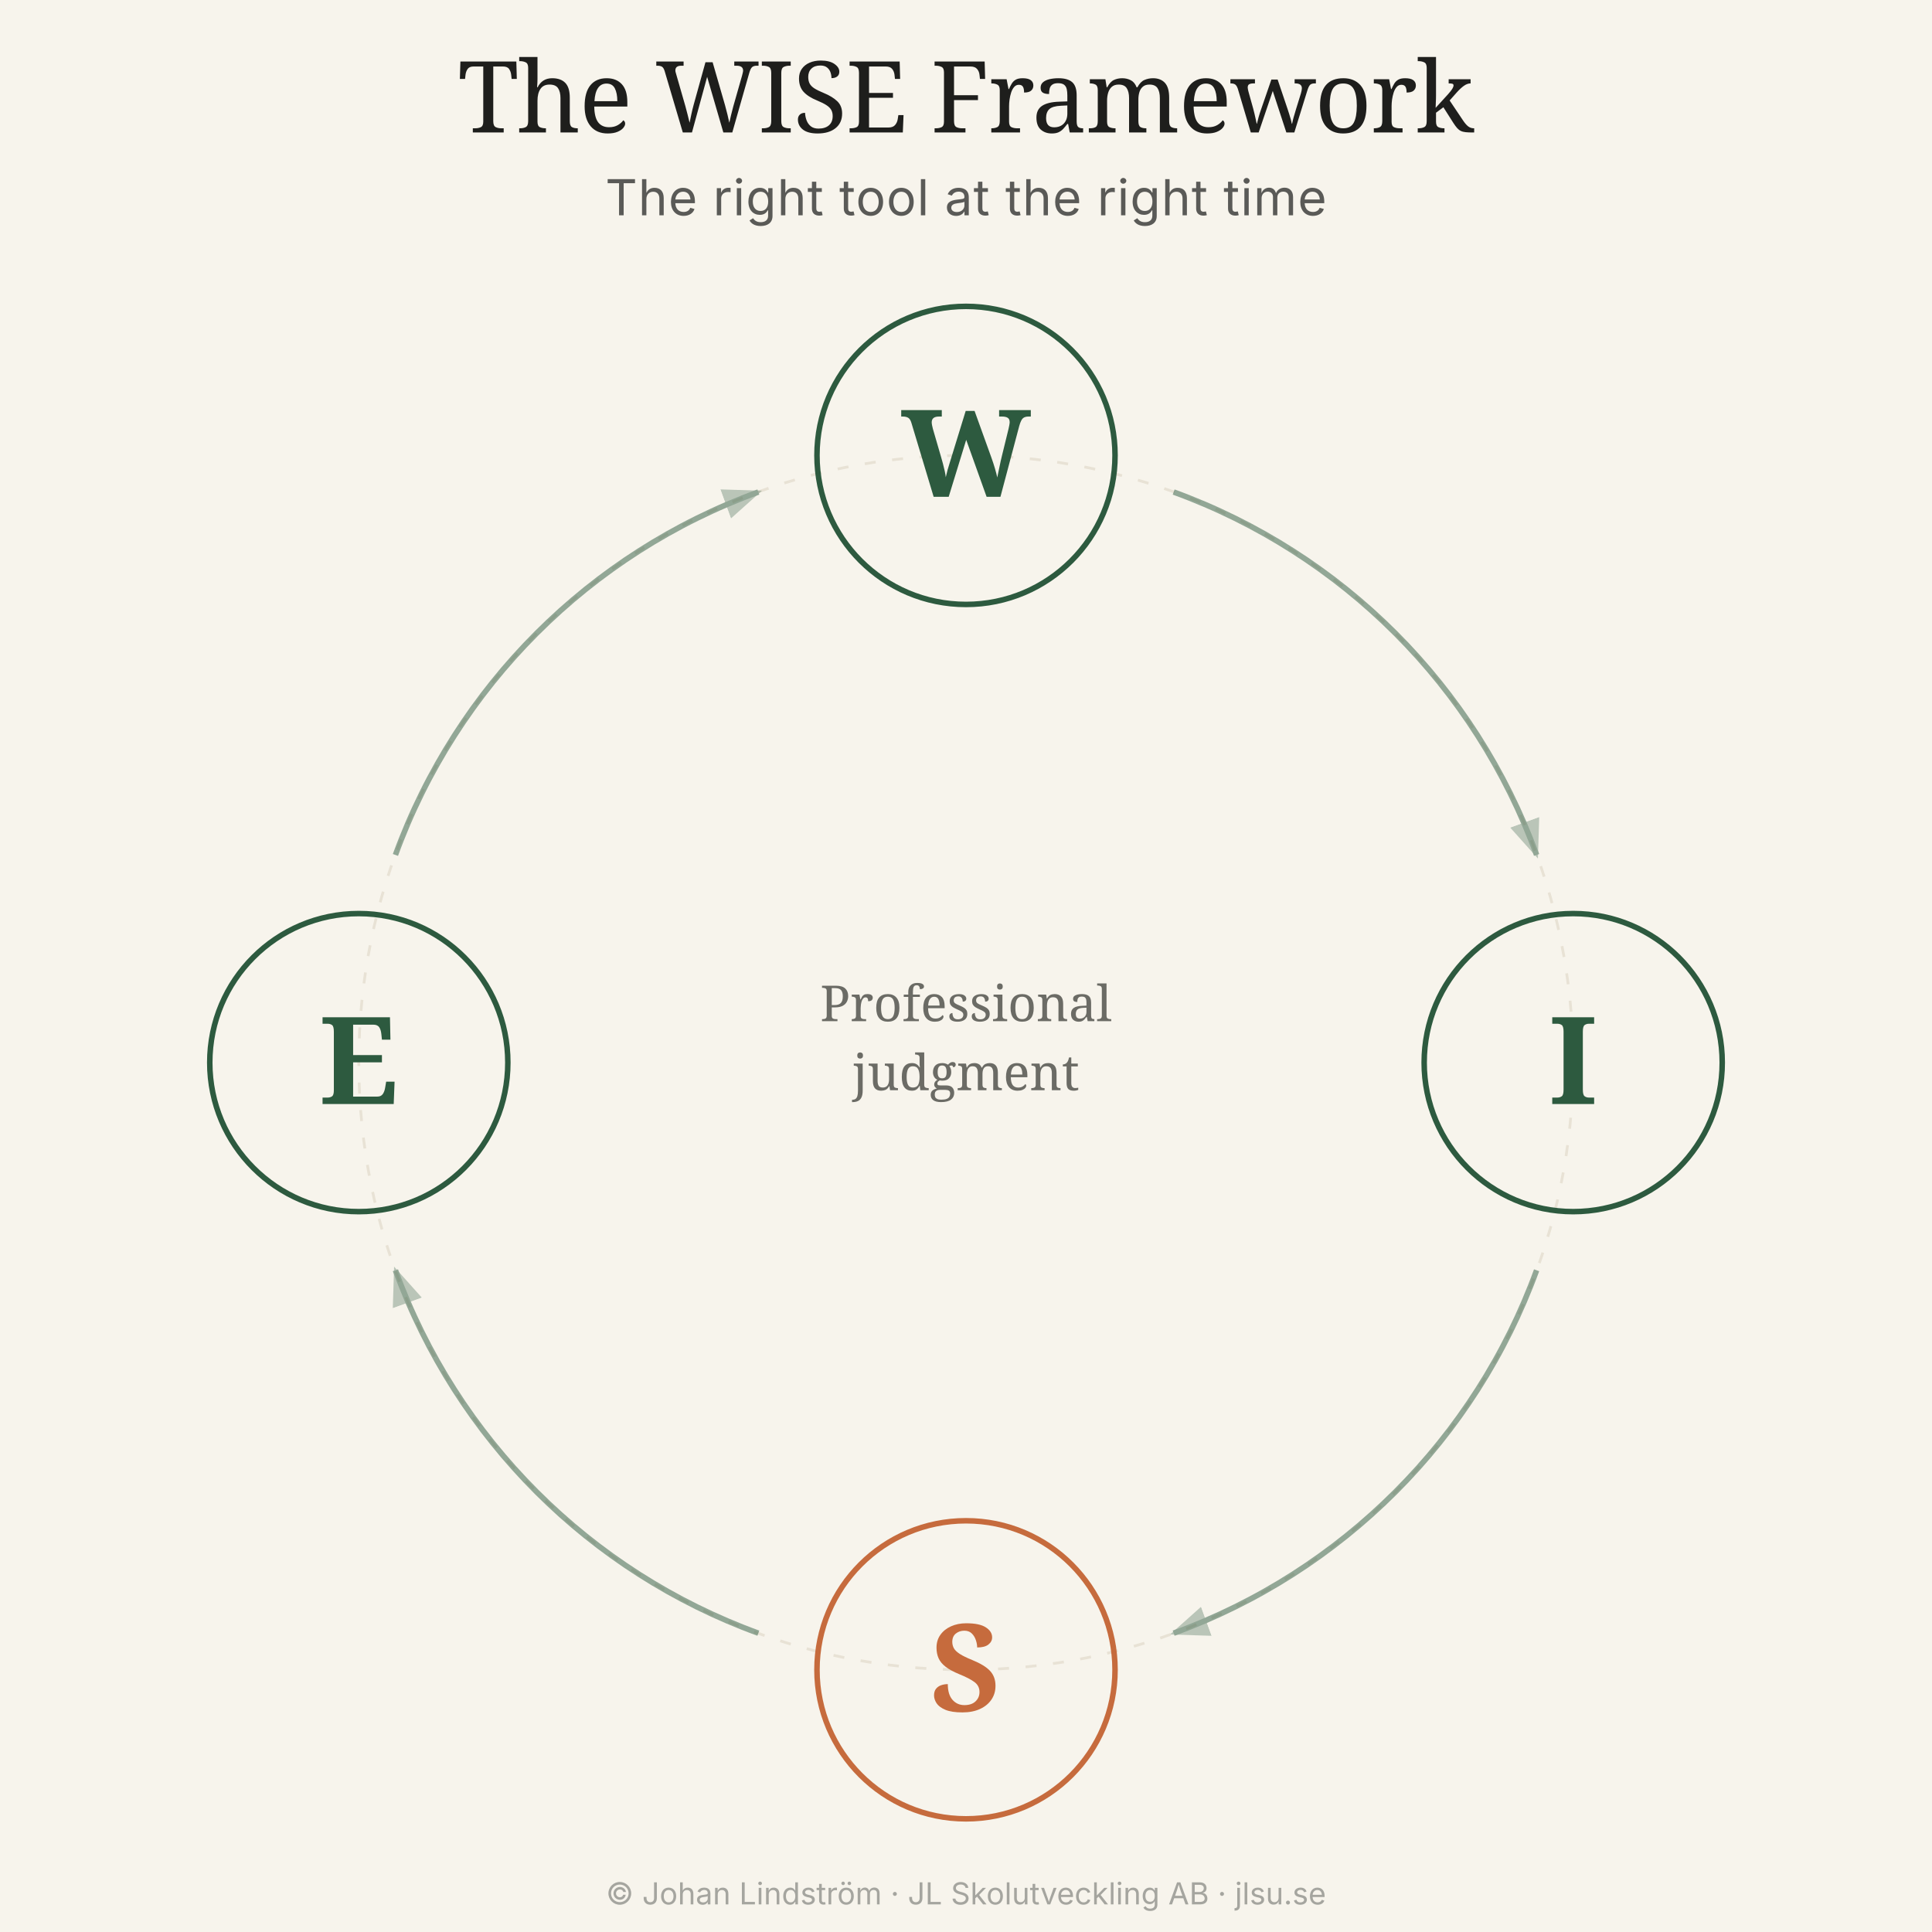
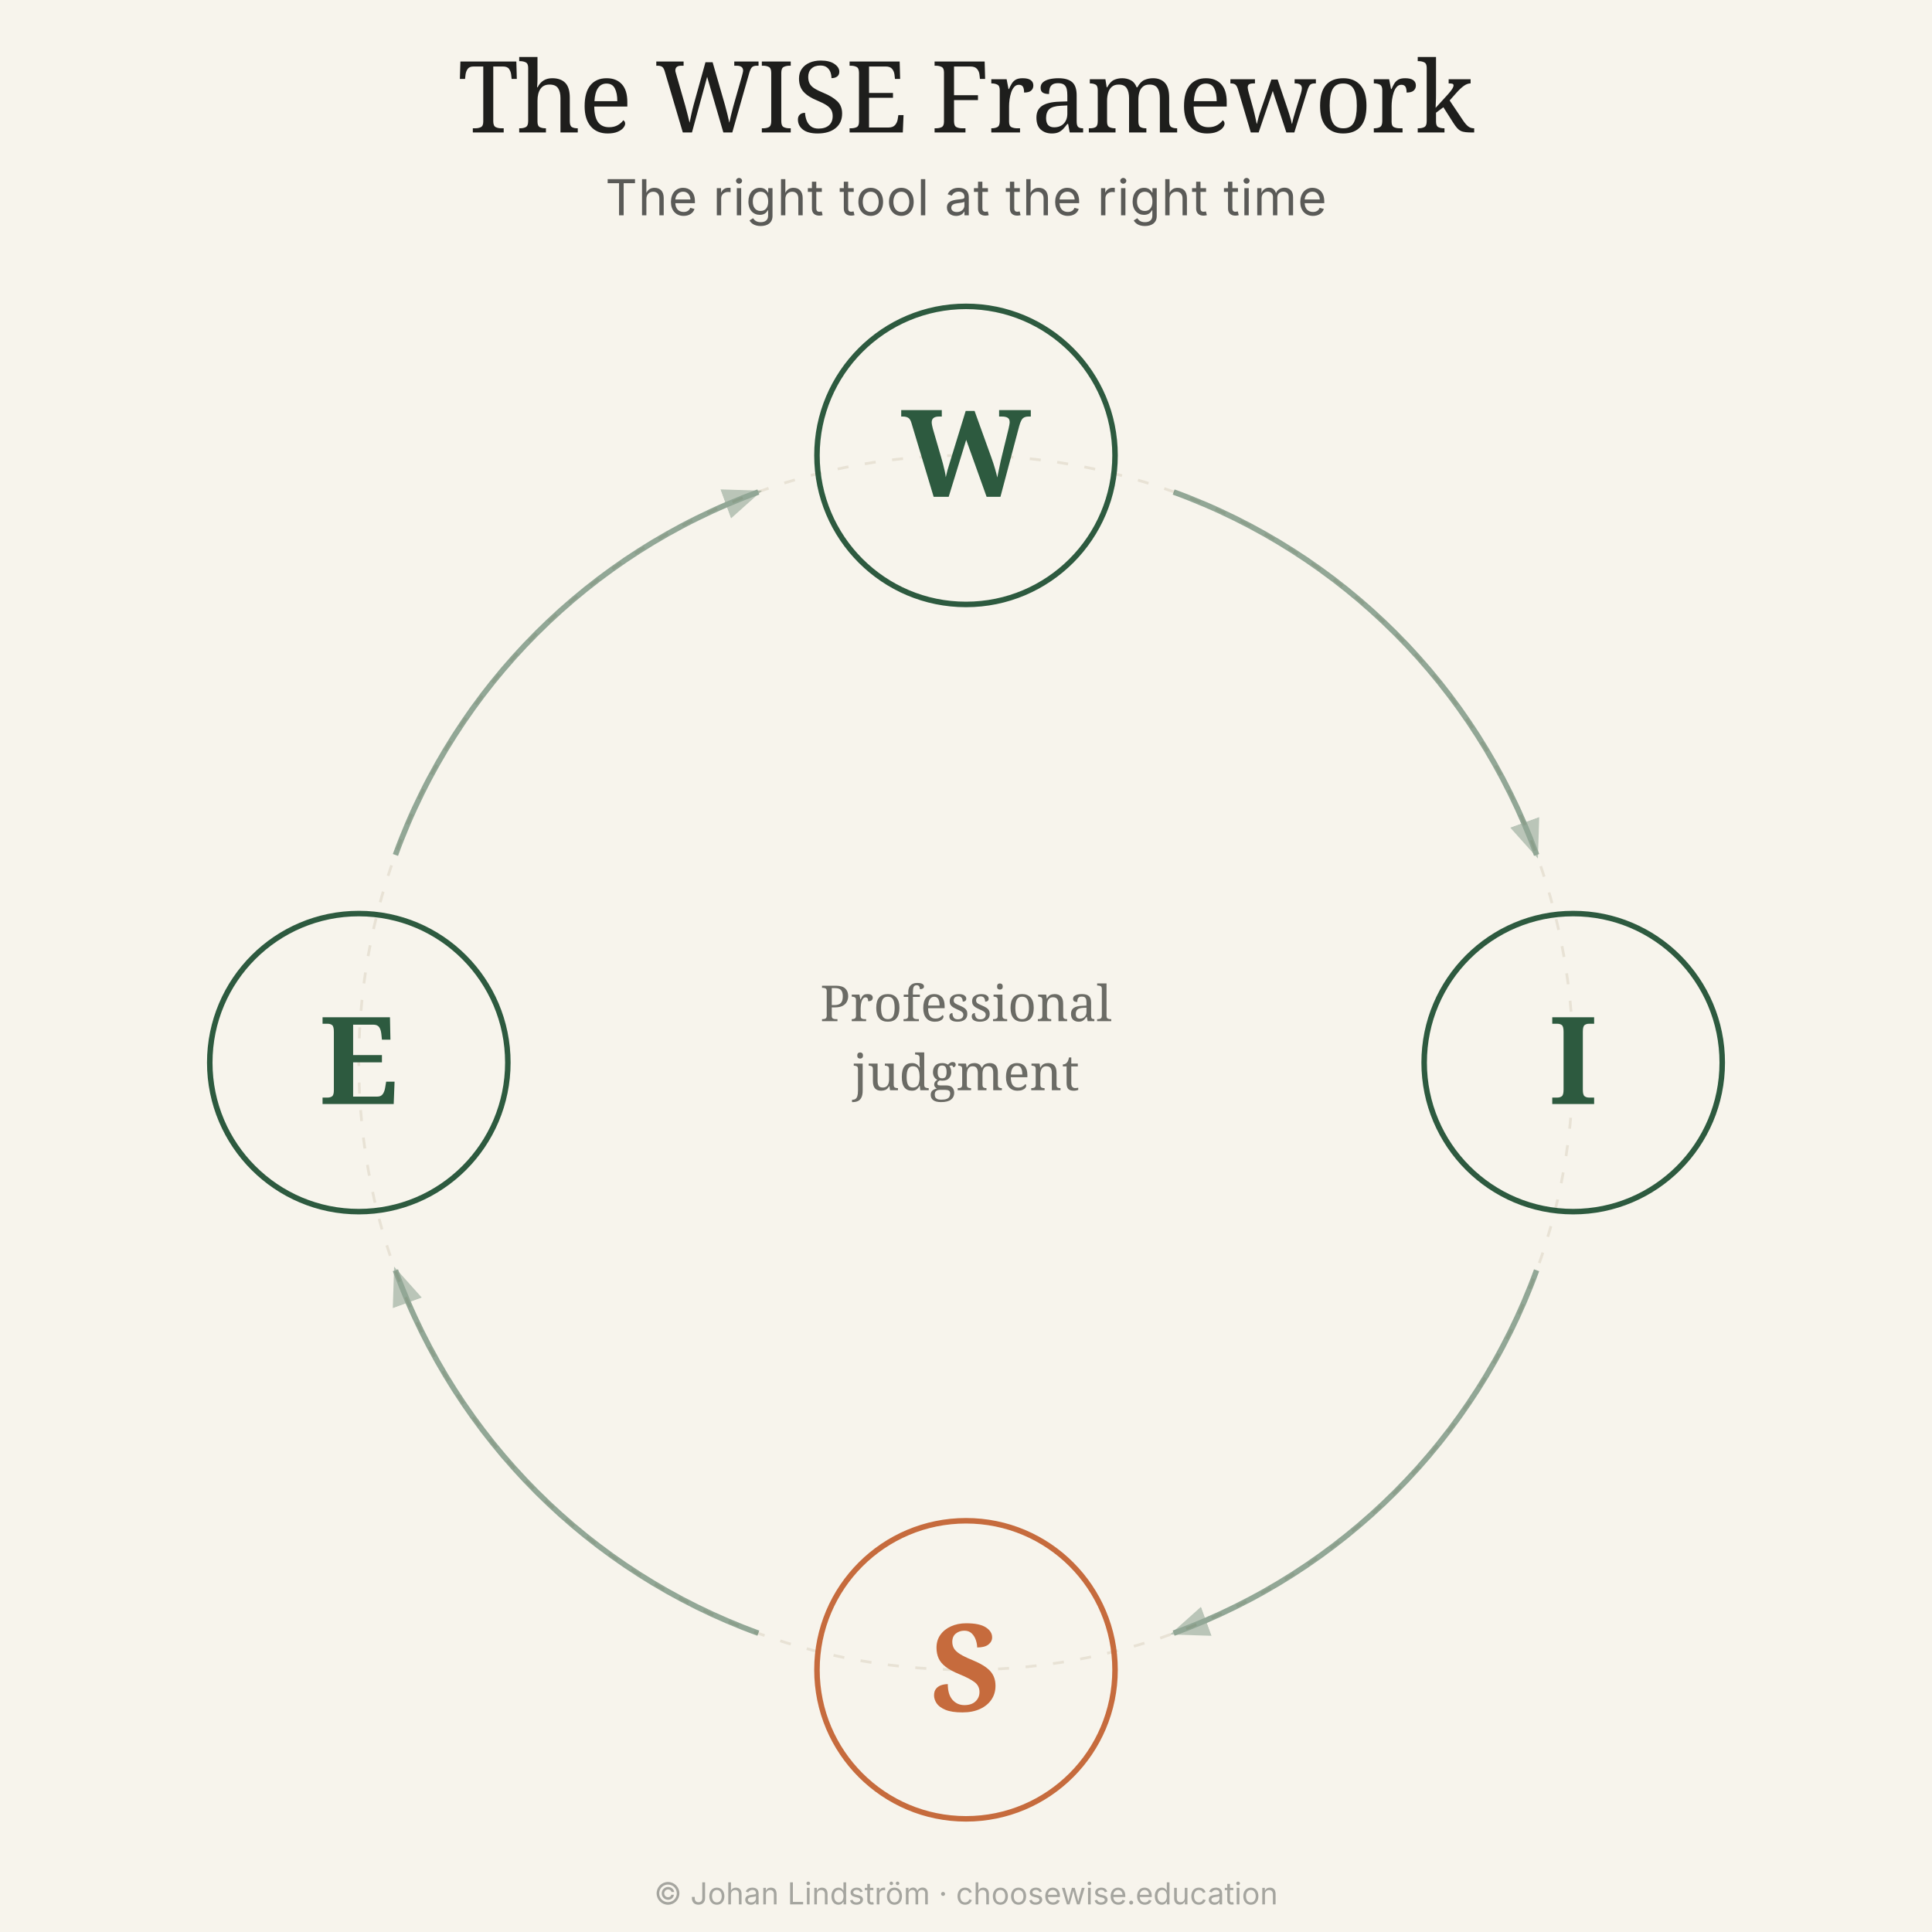
<svg xmlns="http://www.w3.org/2000/svg" viewBox="0 0 700 700">
  <rect width="700" height="700" fill="#f7f4ec" rx="0" />
  <defs>
    <marker id="arr-en" viewBox="0 0 10 10" refX="9" refY="5" markerWidth="7" markerHeight="7" orient="auto">
      <path d="M 0 1 L 10 5 L 0 9 z" fill="#2d5a3f" opacity="0.6" />
    </marker>
  </defs>
  <text x="350" y="48" text-anchor="middle" font-family="Fraunces, Georgia, serif" font-size="36" font-weight="400" fill="#1e1e1c" letter-spacing="-0.5">The WISE Framework</text>
  <text x="350" y="78" text-anchor="middle" font-family="'Work Sans', -apple-system, sans-serif" font-size="18" font-weight="400" fill="#5a5a57" letter-spacing="0.3">The right tool at the right time</text>
  <g transform="translate(50, 85)">
    <circle cx="300" cy="300" r="220" fill="none" stroke="#e8e2d5" stroke-width="1" stroke-dasharray="4 6" />
    <path d="M 375.24 93.27 A 220 220 0 0 1 506.74 224.76" fill="none" stroke="#2d5a3f" stroke-width="2" opacity="0.5" marker-end="url(#arr-en)" />
    <path d="M 506.74 375.24 A 220 220 0 0 1 375.24 506.73" fill="none" stroke="#2d5a3f" stroke-width="2" opacity="0.5" marker-end="url(#arr-en)" />
    <path d="M 224.76 506.73 A 220 220 0 0 1 93.27 375.24" fill="none" stroke="#2d5a3f" stroke-width="2" opacity="0.5" marker-end="url(#arr-en)" />
    <path d="M 93.27 224.76 A 220 220 0 0 1 224.76 93.27" fill="none" stroke="#2d5a3f" stroke-width="2" opacity="0.5" marker-end="url(#arr-en)" />
    <g>
      <circle cx="300" cy="80" r="54" fill="none" stroke="#2d5a3f" stroke-width="2" />
      <text x="300" y="95" text-anchor="middle" font-family="Fraunces, Georgia, serif" font-size="44" font-weight="600" fill="#2d5a3f">W</text>
    </g>
    <g>
      <circle cx="520" cy="300" r="54" fill="none" stroke="#2d5a3f" stroke-width="2" />
      <text x="520" y="315" text-anchor="middle" font-family="Fraunces, Georgia, serif" font-size="44" font-weight="600" fill="#2d5a3f">I</text>
    </g>
    <g>
      <circle cx="300" cy="520" r="54" fill="none" stroke="#c66b3d" stroke-width="2" />
      <text x="300" y="535" text-anchor="middle" font-family="Fraunces, Georgia, serif" font-size="44" font-weight="600" fill="#c66b3d">S</text>
    </g>
    <g>
      <circle cx="80" cy="300" r="54" fill="none" stroke="#2d5a3f" stroke-width="2" />
      <text x="80" y="315" text-anchor="middle" font-family="Fraunces, Georgia, serif" font-size="44" font-weight="600" fill="#2d5a3f">E</text>
    </g>
    <text x="300" y="285" text-anchor="middle" font-family="Fraunces, Georgia, serif" font-size="18" fill="#6b6b65">Professional</text>
    <text x="300" y="310" text-anchor="middle" font-family="Fraunces, Georgia, serif" font-size="18" fill="#6b6b65">judgment</text>
  </g>
-   <text x="350" y="690" text-anchor="middle" font-family="'Work Sans', -apple-system, sans-serif" font-size="11" font-weight="400" fill="#a5a59f">© Johan Lindström · JL Skolutveckling AB · jlsu.se</text>
+   <text x="350" y="690" text-anchor="middle" font-family="'Work Sans', -apple-system, sans-serif" font-size="11" font-weight="400" fill="#a5a59f">© Johan Lindström · choosewise.education</text>
</svg>
